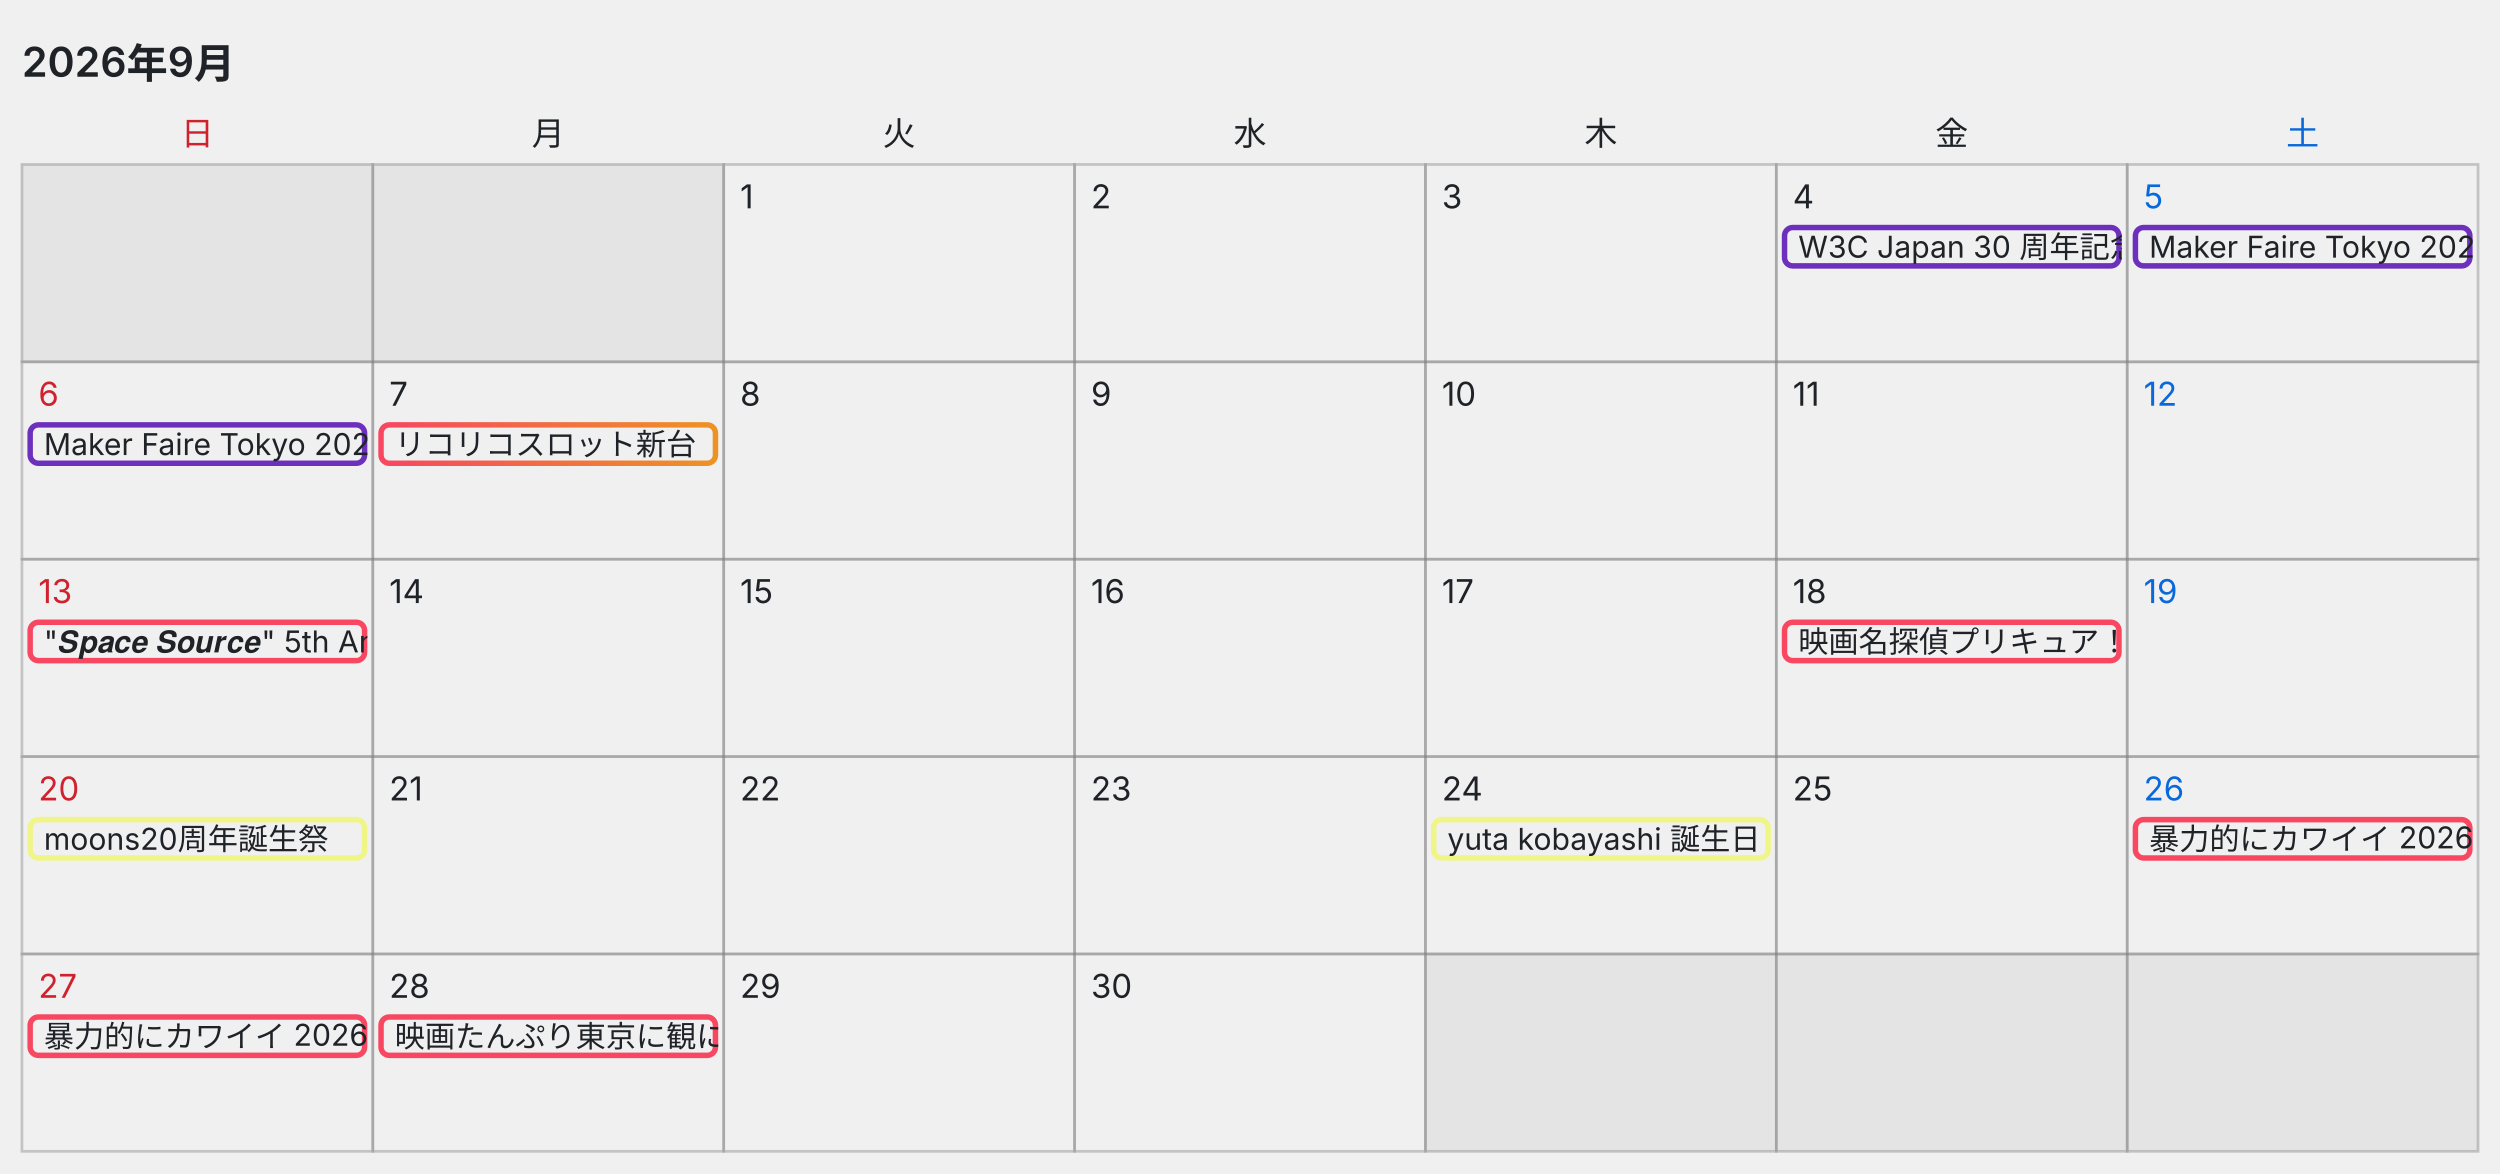
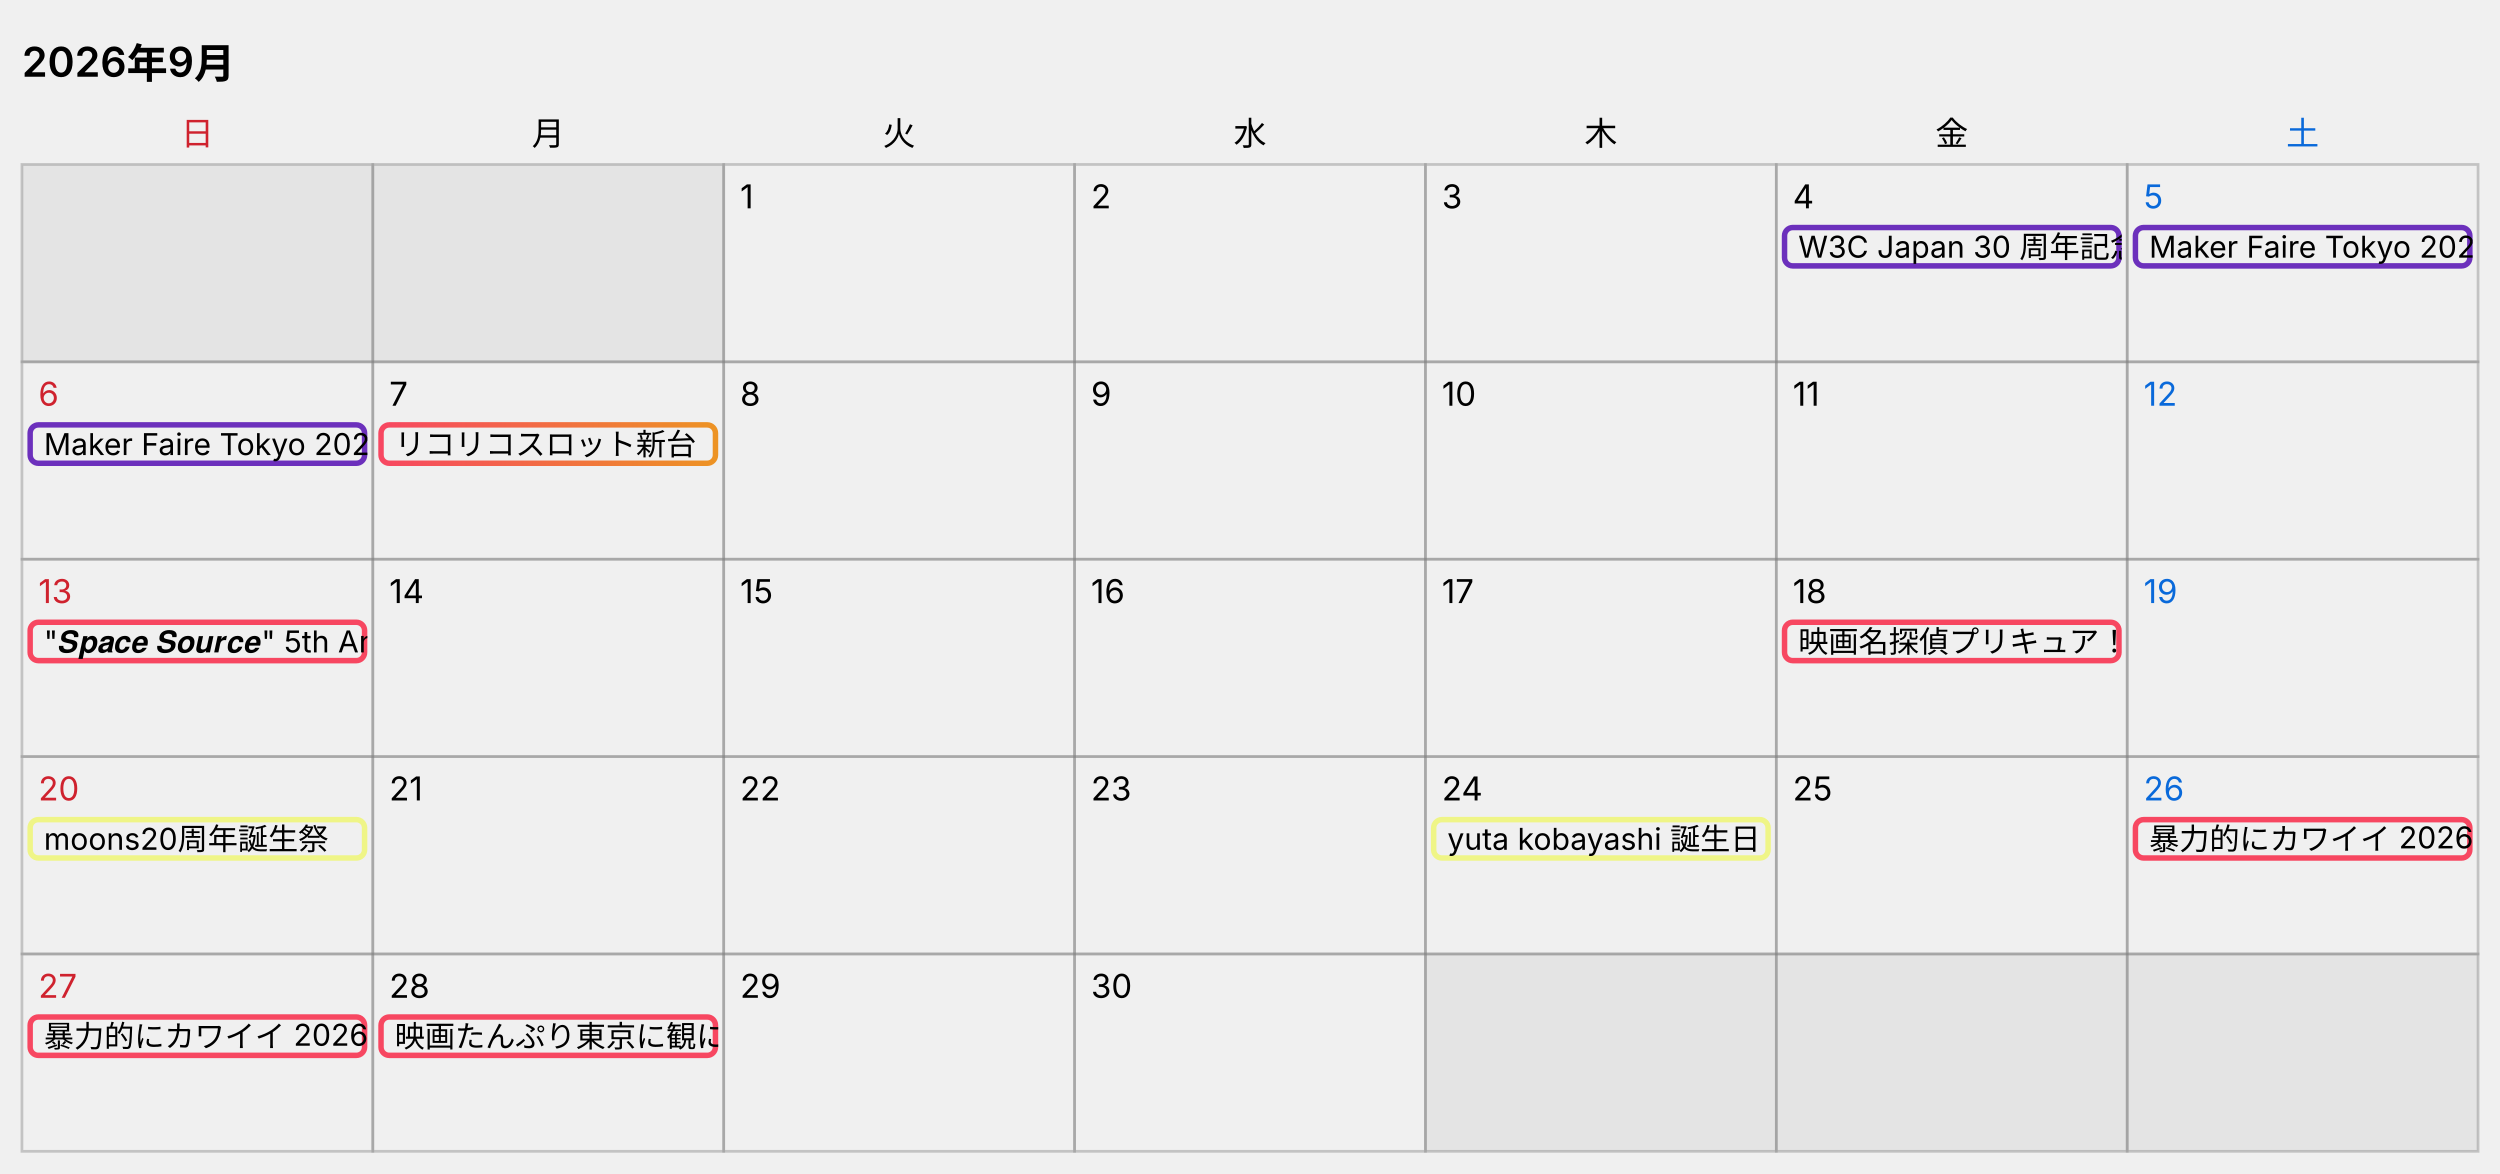
<svg xmlns="http://www.w3.org/2000/svg" width="912" height="428" viewBox="0 0 912 428" role="img" aria-label="カレンダー 2026年9月">
  <style>
-   text { font-family: -apple-system, "Segoe UI", "Hiragino Sans", "Noto Sans JP", Meiryo, sans-serif; font-size: 12px; fill: #1f2328; }
+   text { font-family: -apple-system, "Segoe UI", "Hiragino Sans", "Noto Sans JP", Meiryo, sans-serif; font-size: 12px; fill: #000000; }
  .title { font-size: 15px; font-weight: 600; }
  .cell { fill: none; stroke: #808080; stroke-opacity: 0.4; }
  .out { fill: #808080; fill-opacity: 0.1; stroke: #808080; stroke-opacity: 0.4; }
  .sat { fill: #0969da; }
  .sun { fill: #cf222e; }
  .bar { fill: none; }
  .bar-text { font-size: 11px; }
  @media (prefers-color-scheme: dark) {
+     text { fill: #ffffff; }
    .sat { fill: #4493f8; }
    .sun { fill: #f85149; }
  }
</style>
  <text x="8" y="28" class="title">2026年9月</text>
  <text x="72" y="53" text-anchor="middle" class="sun">日</text>
  <text x="200" y="53" text-anchor="middle">月</text>
  <text x="328" y="53" text-anchor="middle">火</text>
  <text x="456" y="53" text-anchor="middle">水</text>
  <text x="584" y="53" text-anchor="middle">木</text>
  <text x="712" y="53" text-anchor="middle">金</text>
  <text x="840" y="53" text-anchor="middle" class="sat">土</text>
  <rect x="8" y="60" width="128" height="72" class="out" />
  <rect x="136" y="60" width="128" height="72" class="out" />
  <rect x="264" y="60" width="128" height="72" class="cell" />
  <text x="270" y="76">1</text>
  <rect x="392" y="60" width="128" height="72" class="cell" />
  <text x="398" y="76">2</text>
  <rect x="520" y="60" width="128" height="72" class="cell" />
  <text x="526" y="76">3</text>
  <rect x="648" y="60" width="128" height="72" class="cell" />
  <text x="654" y="76">4</text>
  <rect x="776" y="60" width="128" height="72" class="cell" />
  <text x="782" y="76" class="sat">5</text>
  <svg x="650" y="82" width="124" height="16">
    <rect x="1" y="1" width="122" height="14" rx="3" class="bar" stroke="#6c30bc" stroke-width="2" />
    <text x="6" y="12" class="bar-text">W3C Japan 30 周年記念イベント - Web Together</text>
  </svg>
  <svg x="778" y="82" width="124" height="16">
    <rect x="1" y="1" width="122" height="14" rx="3" class="bar" stroke="#6c30bc" stroke-width="2" />
    <text x="6" y="12" class="bar-text">Maker Faire Tokyo 2026</text>
  </svg>
  <rect x="8" y="132" width="128" height="72" class="cell" />
  <text x="14" y="148" class="sun">6</text>
  <rect x="136" y="132" width="128" height="72" class="cell" />
  <text x="142" y="148">7</text>
  <rect x="264" y="132" width="128" height="72" class="cell" />
  <text x="270" y="148">8</text>
  <rect x="392" y="132" width="128" height="72" class="cell" />
  <text x="398" y="148">9</text>
  <rect x="520" y="132" width="128" height="72" class="cell" />
  <text x="526" y="148">10</text>
  <rect x="648" y="132" width="128" height="72" class="cell" />
  <text x="654" y="148">11</text>
  <rect x="776" y="132" width="128" height="72" class="cell" />
  <text x="782" y="148" class="sat">12</text>
  <svg x="10" y="154" width="124" height="16">
    <rect x="1" y="1" width="122" height="14" rx="3" class="bar" stroke="#6c30bc" stroke-width="2" />
    <text x="6" y="12" class="bar-text">Maker Faire Tokyo 2026</text>
  </svg>
  <svg x="138" y="154" width="124" height="16">
    <defs>
      <linearGradient id="bar-gradient-3" x1="0%" y1="0%" x2="100%" y2="0%">
        <stop offset="0%" stop-color="#f74761" />
        <stop offset="100%" stop-color="#ed9324" />
      </linearGradient>
    </defs>
    <rect x="1" y="1" width="122" height="14" rx="3" class="bar" stroke="url(#bar-gradient-3)" stroke-width="2" />
    <text x="6" y="12" class="bar-text">リコリコスロット新台</text>
  </svg>
  <rect x="8" y="204" width="128" height="72" class="cell" />
  <text x="14" y="220" class="sun">13</text>
  <rect x="136" y="204" width="128" height="72" class="cell" />
  <text x="142" y="220">14</text>
  <rect x="264" y="204" width="128" height="72" class="cell" />
  <text x="270" y="220">15</text>
  <rect x="392" y="204" width="128" height="72" class="cell" />
  <text x="398" y="220">16</text>
  <rect x="520" y="204" width="128" height="72" class="cell" />
  <text x="526" y="220">17</text>
  <rect x="648" y="204" width="128" height="72" class="cell" />
  <text x="654" y="220">18</text>
  <rect x="776" y="204" width="128" height="72" class="cell" />
  <text x="782" y="220" class="sat">19</text>
  <svg x="10" y="226" width="124" height="16">
    <rect x="1" y="1" width="122" height="14" rx="3" class="bar" stroke="#f74761" stroke-width="2" />
    <text x="6" y="12" class="bar-text">"𝑺𝒑𝒂𝒄𝒆 𝑺𝒐𝒖𝒓𝒄𝒆" 5th Anniversary: Encore!!</text>
  </svg>
  <svg x="650" y="226" width="124" height="16">
    <rect x="1" y="1" width="122" height="14" rx="3" class="bar" stroke="#f74761" stroke-width="2" />
    <text x="6" y="12" class="bar-text">映画名探偵プリキュア！公開日</text>
  </svg>
  <rect x="8" y="276" width="128" height="72" class="cell" />
  <text x="14" y="292" class="sun">20</text>
  <rect x="136" y="276" width="128" height="72" class="cell" />
  <text x="142" y="292">21</text>
  <rect x="264" y="276" width="128" height="72" class="cell" />
  <text x="270" y="292">22</text>
  <rect x="392" y="276" width="128" height="72" class="cell" />
  <text x="398" y="292">23</text>
  <rect x="520" y="276" width="128" height="72" class="cell" />
  <text x="526" y="292">24</text>
  <rect x="648" y="276" width="128" height="72" class="cell" />
  <text x="654" y="292">25</text>
  <rect x="776" y="276" width="128" height="72" class="cell" />
  <text x="782" y="292" class="sat">26</text>
  <svg x="10" y="298" width="124" height="16">
    <rect x="1" y="1" width="122" height="14" rx="3" class="bar" stroke="#eff587" stroke-width="2" />
    <text x="6" y="12" class="bar-text">moons20周年誕生祭</text>
  </svg>
  <svg x="522" y="298" width="124" height="16">
    <rect x="1" y="1" width="122" height="14" rx="3" class="bar" stroke="#eff587" stroke-width="2" />
    <text x="6" y="12" class="bar-text">yuta kobayashi 誕生日</text>
  </svg>
  <svg x="778" y="298" width="124" height="16">
    <rect x="1" y="1" width="122" height="14" rx="3" class="bar" stroke="#f74761" stroke-width="2" />
    <text x="6" y="12" class="bar-text">暴力的にカワイイ 2026</text>
  </svg>
  <rect x="8" y="348" width="128" height="72" class="cell" />
  <text x="14" y="364" class="sun">27</text>
  <rect x="136" y="348" width="128" height="72" class="cell" />
  <text x="142" y="364">28</text>
  <rect x="264" y="348" width="128" height="72" class="cell" />
  <text x="270" y="364">29</text>
  <rect x="392" y="348" width="128" height="72" class="cell" />
  <text x="398" y="364">30</text>
  <rect x="520" y="348" width="128" height="72" class="out" />
  <rect x="648" y="348" width="128" height="72" class="out" />
  <rect x="776" y="348" width="128" height="72" class="out" />
  <svg x="10" y="370" width="124" height="16">
    <rect x="1" y="1" width="122" height="14" rx="3" class="bar" stroke="#f74761" stroke-width="2" />
    <text x="6" y="12" class="bar-text">暴力的にカワイイ 2026</text>
  </svg>
  <svg x="138" y="370" width="124" height="16">
    <rect x="1" y="1" width="122" height="14" rx="3" class="bar" stroke="#f74761" stroke-width="2" />
    <text x="6" y="12" class="bar-text">映画たんぷり東京に観にいく</text>
  </svg>
</svg>
